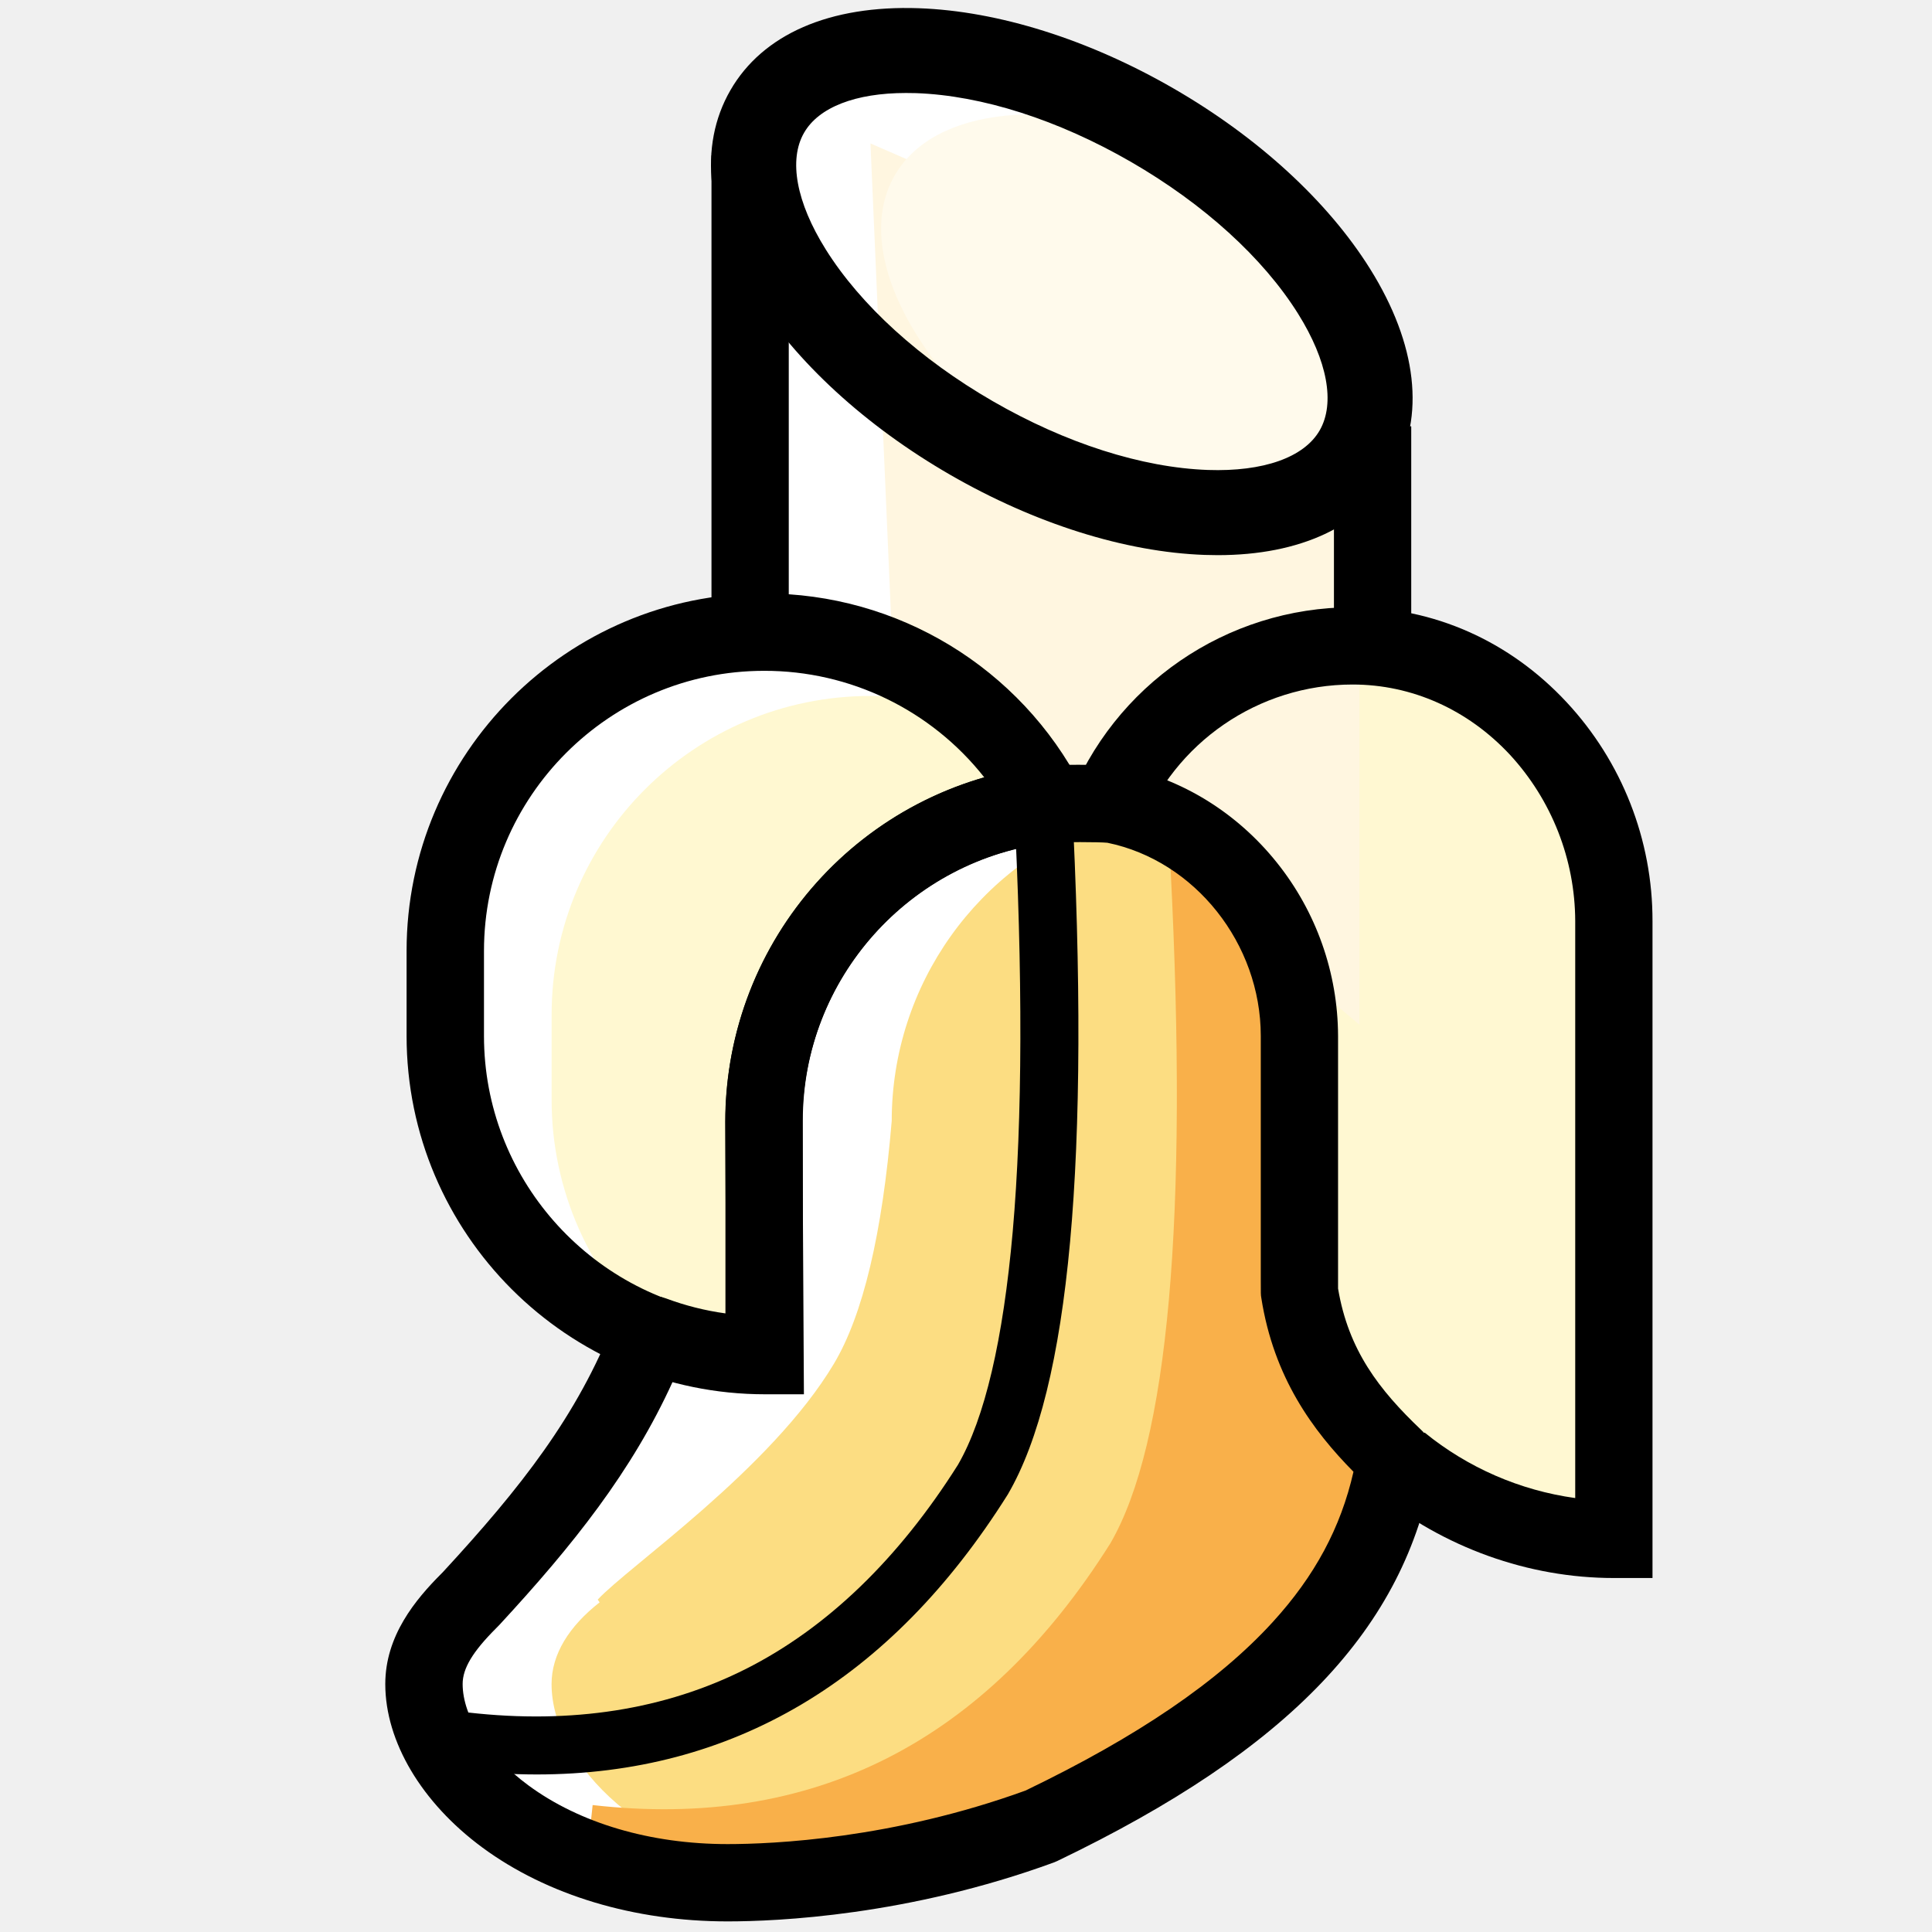
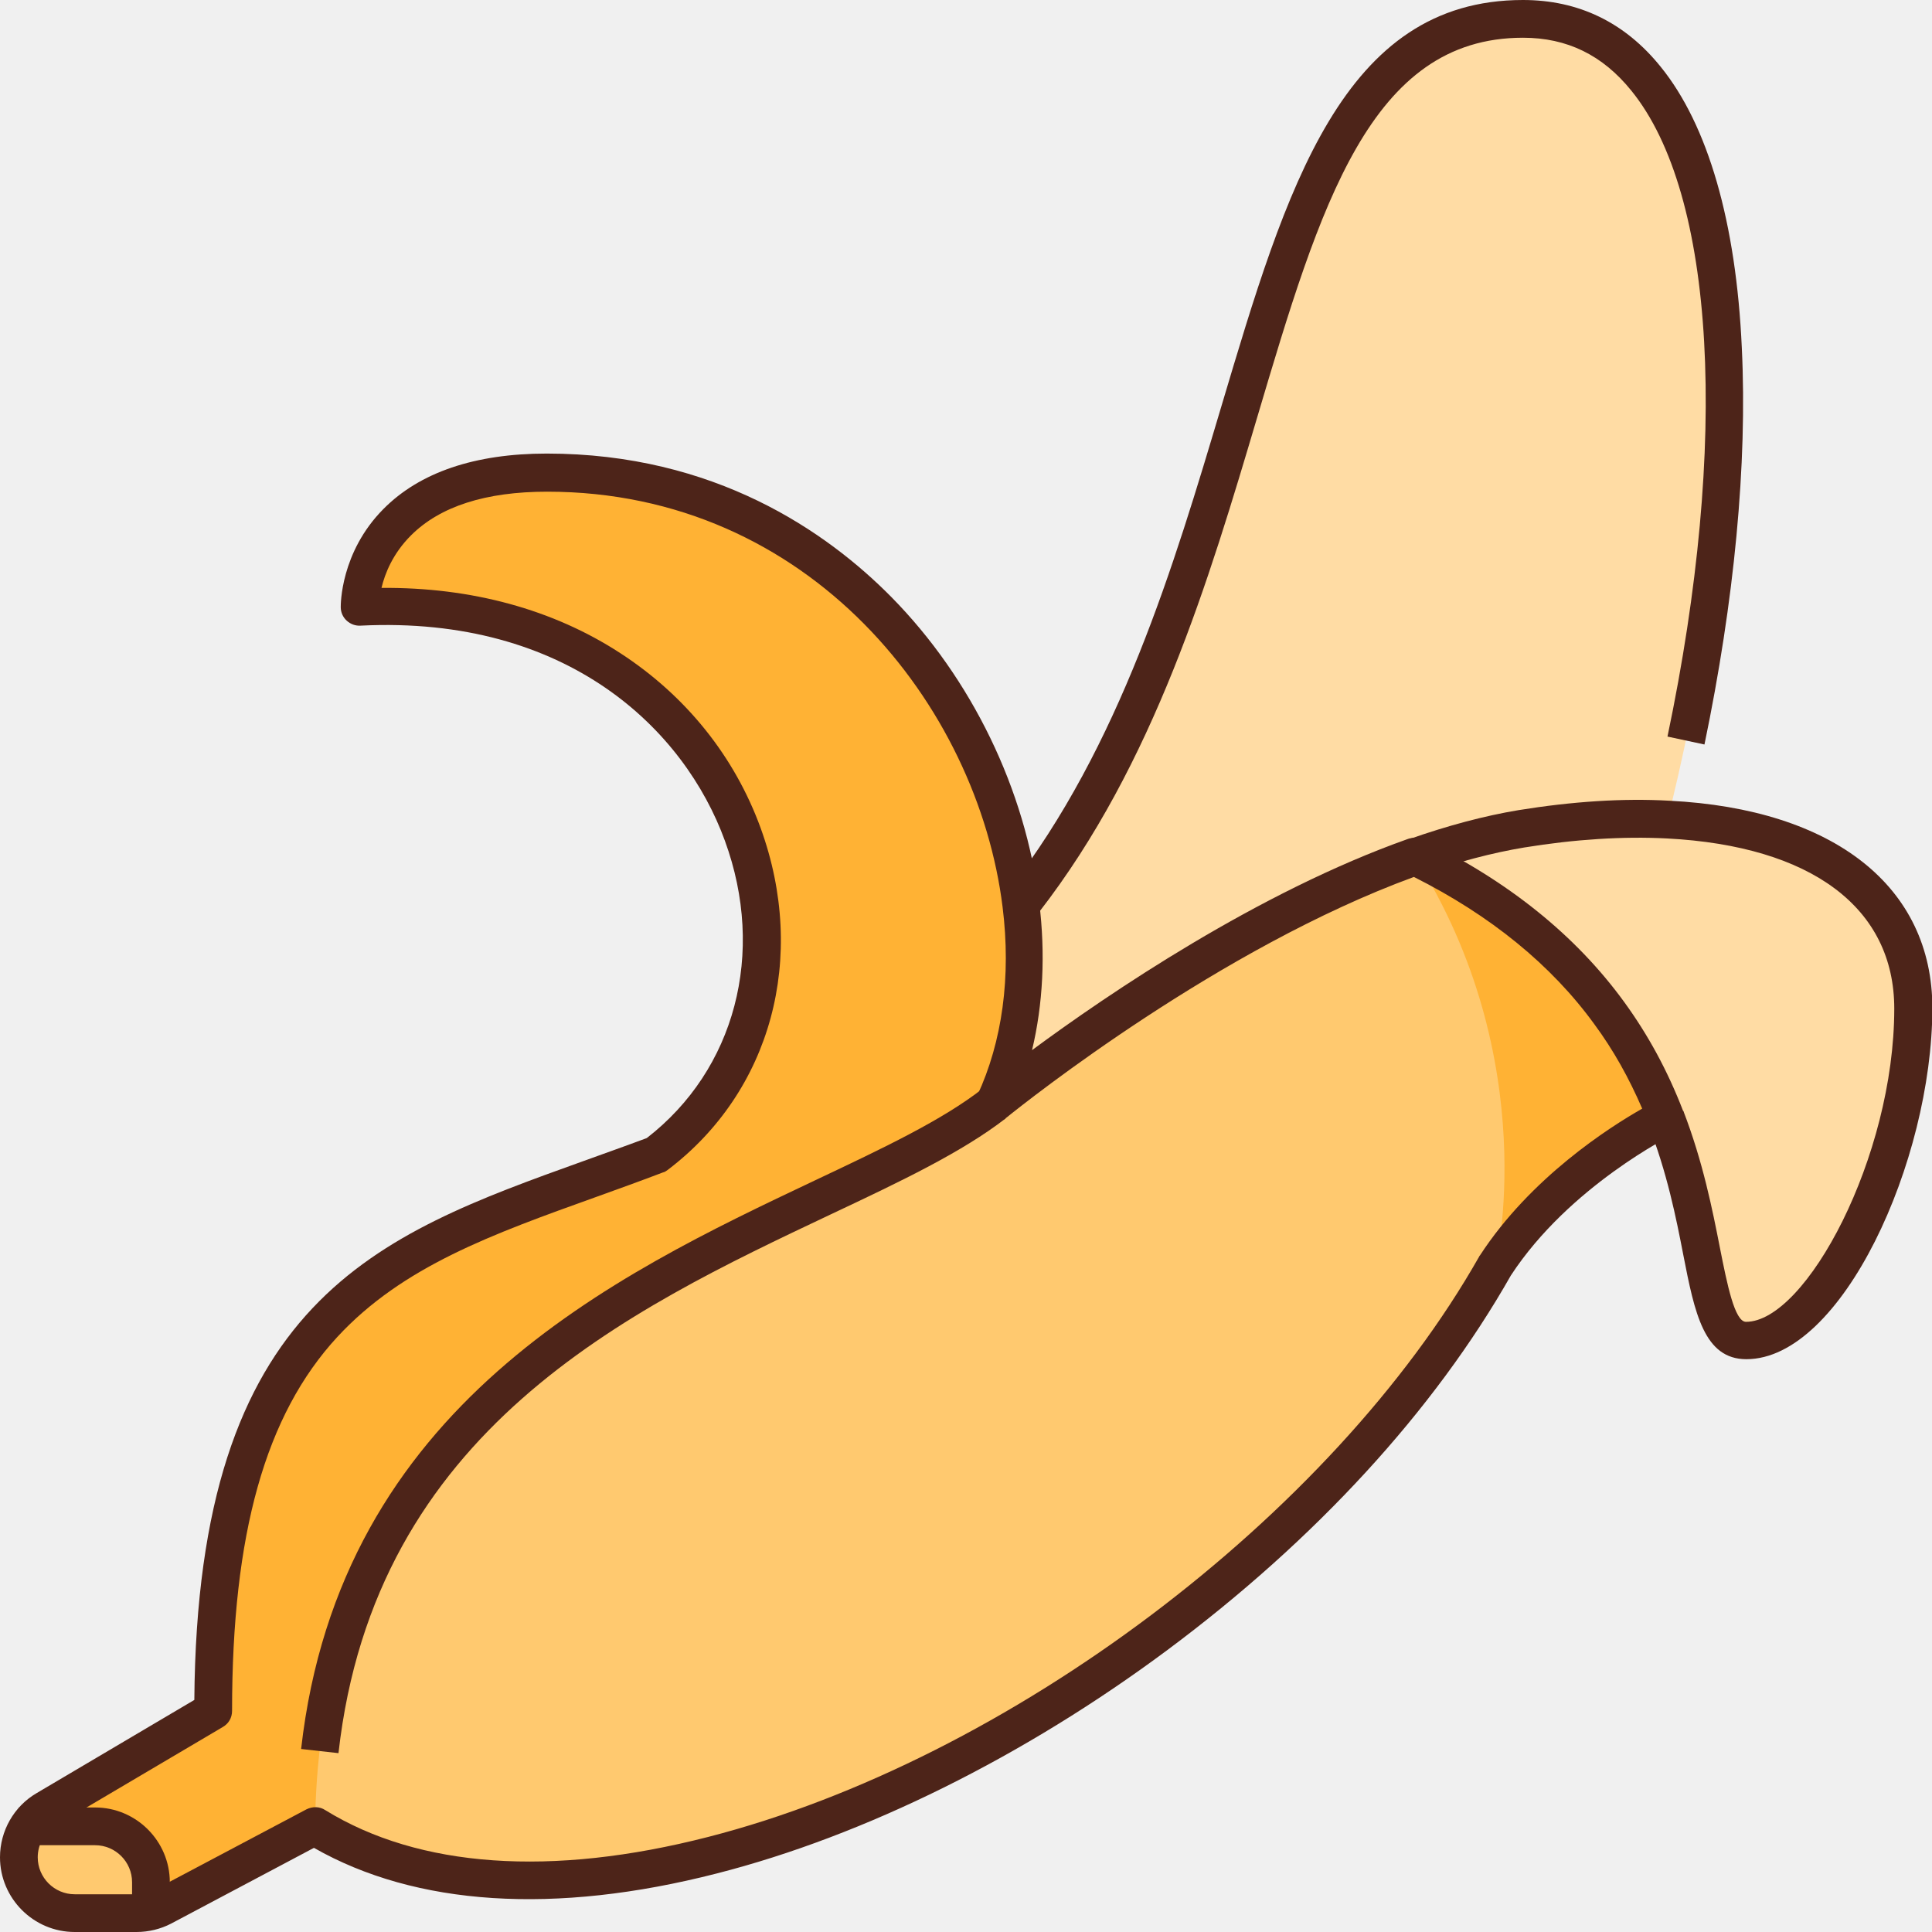
- <svg xmlns="http://www.w3.org/2000/svg" width="800px" height="800px" viewBox="0 0 1024 1024" class="icon" version="1.1">
-   <path d="M348.78 708.45A169 169 0 0 1 236 549v-45a169 169 0 0 1 147.12-167.53l2.54-259.41q66.93-50.54 87-48.26Q664.92 50.6 739 198.58v612.88Q604.71 1004.61 331.52 988.6q-75.59-4.43-98.58-110.81z" fill="#FFFFFF" />
-   <path d="M586.23 434.47q-0.47 1.17-0.92 2.35a112.66 112.66 0 0 1 103.41 112.25v127.49a168.55 168.55 0 0 0 50.89 96.63C727.73 842.9 681.75 905.43 551.5 968a507.24 507.24 0 0 1-127.69 28.17C341.74 986 292.34 934.44 292.34 892.59c0-15.83 9.3-30.65 25.47-43.31l-1-1.46C333 830.3 408.69 778.65 442 722.8q23.08-38.69 30.63-128.68a169 169 0 0 1 113.6-159.65z" fill="#FCDD82" />
-   <path d="M643.66 459a113.27 113.27 0 0 1 10.34 8.77q-0.57 1.41-1.12 2.83 2.21 0.18 4.4 0.44a112.23 112.23 0 0 1 31.41 78v127.52a168.55 168.55 0 0 0 50.89 96.63C727.73 842.9 681.75 905.43 551.5 968c-67.61 24.69-131 30-165.84 30a227.43 227.43 0 0 1-57.47-7.11A126 126 0 0 1 312.41 975q0.6-9 1.7-18.28Q488.69 976.6 588.52 818q46.07-79.26 31.91-357.76l2.28-0.27-0.55-1z" fill="#F9B04A" />
-   <path d="M348 708.15a168.48 168.48 0 0 1-55.63-125.29v-45.05c0-93.3 75.67-168.94 169-168.94a168.79 168.79 0 0 1 57 9.86 169.59 169.59 0 0 1 36.69 47.5C470.66 435.64 405 507.22 405 594.12V718a168.79 168.79 0 0 1-57-9.85z" fill="#FFF8D1" />
-   <path d="M585.32 436.81a140.87 140.87 0 0 1 272.42 50.37v152h-2v180.2a169.06 169.06 0 0 1-167-142.88V549.08a112.65 112.65 0 0 0-103.42-112.27z" fill="#FFF8D2" />
-   <path d="M461.36 76.03l259.16 112.63v354.42L472.63 335.07 461.36 76.03z" fill="#FFF6E0" />
-   <path d="M625.88 75.65c76.59 49.7 117.86 120.67 93 163.69-21.1 36.53-83.49 41.87-151.64 17.27-76.59-49.7-117.86-120.67-93-163.69 21.1-36.53 83.49-41.87 151.64-17.27z" fill="#FFFAEC" />
-   <path d="M377.1 82.36h40.96v256.01H377.1z" fill="#000000" />
-   <path d="M707.02 225.96h40.96v112.65h-40.96V225.96z" fill="#000000" />
-   <path d="M645.41 294.24q-3.4 0-6.88-0.12c-42.15-1.49-90-16.57-134.89-42.46s-81.85-59.83-104.22-95.58C374.34 116 370 77.54 387.13 47.83S439.74 2.69 487 4.36c42.15 1.5 90 16.57 134.89 42.46s81.85 59.83 104.22 95.58c25.08 40.09 29.45 78.53 12.29 108.24-16.3 28.25-49.17 43.6-92.99 43.6zM480.18 49.29c-26.7 0-46.24 7.56-54 21.07-8.3 14.37-4.12 36.9 11.47 61.82 18.53 29.62 50 58.19 88.55 80.46s79 35.21 114 36.45c29.36 1 51-6.6 59.27-21s4.12-36.9-11.47-61.82c-18.53-29.62-50-58.19-88.55-80.46-38.57-22.27-79-35.22-114-36.45-1.81-0.04-3.55-0.07-5.27-0.07zM385.66 1018.38c-49.57 0-95.73-13.91-130-39.16-32.21-23.76-51.45-56.15-51.45-86.63 0-25.53 15.91-44.71 29.77-58.57l0.74-0.75c41.55-45 71.26-82.95 90.79-132.78a21.59 21.59 0 0 1 27.49-12.3 147.47 147.47 0 0 0 31.5 7.94v-102a189.48 189.48 0 0 1 168.32-188.26 62 62 0 0 1 6.74-0.4c3.25-0.07 7.42-0.12 11.44-0.12h0.85c17.45 0 20.83 0.68 22.66 1 31.94 6.39 61.15 24.44 82.24 50.82A147.75 147.75 0 0 1 709.2 549v133.95c5.48 32.61 21.62 53.62 44.13 75a21.46 21.46 0 0 1 6.36 19.23c-14.82 85.61-76.28 150.12-199.29 209.18-0.49 0.24-1.05 0.48-1.65 0.71l-0.29 0.11c-77.05 28.17-146.51 31.2-172.8 31.2z m-29.08-286.14c-21.7 47.68-52.68 86.52-91.78 128.87-0.47 0.51-1.27 1.32-1.82 1.86-12.46 12.46-17.77 21.31-17.77 29.6 0 17.27 13.34 37.84 34.8 53.67 27.24 20.1 64.76 31.17 105.64 31.17 24 0 87.31-2.77 157.88-28.37C603 920.41 645.88 891.18 674.6 859.7c22.22-24.36 36-49.88 42.77-79.63-21.37-21.67-42.25-49.8-48.87-92.27-0.26-1.6-0.26-1.6-0.26-10.32V549.07c0-48.94-34.92-92.87-81.3-102.39-4.67-0.47-23.93-0.39-29.08-0.15l-0.5 0.05A148.24 148.24 0 0 0 425.5 594.12V717a21.5 21.5 0 0 1-21.5 21.5h-0.14a189.48 189.48 0 0 1-47.28-6.26z m186.17 217.2l-0.13 0.07z" fill="#000000" />
-   <path d="M426.09 739H405.5c-104.75 0-190-85.2-190-189.93V504c0-104.46 85-189.45 189.44-189.45a189.05 189.05 0 0 1 168.3 102.18L587 443.27l-29.68 3.3a149.14 149.14 0 0 0-132.05 148zM405 355.55c-81.87 0-148.48 66.61-148.48 148.49v45c0 75.16 56 137.5 128.42 147.56l-0.56-102A190.3 190.3 0 0 1 521.67 412 148.18 148.18 0 0 0 405 355.55z" fill="#000000" />
-   <path d="M875.86 836.38h-20.48c-45.3 0-90.08-16.08-126.11-45.29l25.79-31.82A161.61 161.61 0 0 0 834.9 794V488.21a130.69 130.69 0 0 0-34.58-88.16c-22.36-24-52-37.24-83.42-37.24a120.42 120.42 0 0 0-112.45 77.32l-38.25-14.64a161.38 161.38 0 0 1 150.7-103.63c42.94 0 83.21 17.86 113.4 50.29a169.75 169.75 0 0 1 45.56 116.06z" fill="#000000" />
-   <path d="M284.42 940.5a350.24 350.24 0 0 1-39.66-2.31 15.36 15.36 0 1 1 3.48-30.52c54.9 6.25 104.43-1.54 147.23-23.17s80.71-58.1 112.3-108.19c14.17-24.53 23.91-66.11 29-123.61 5.2-59.23 5.39-136.27 0.57-229a15.36 15.36 0 1 1 30.68-1.6c10 192.53-1 313.51-33.78 369.84l-0.28 0.46C472 890.82 388.16 940.5 284.42 940.5z" fill="#000000" />
+ <svg xmlns="http://www.w3.org/2000/svg" id="Layer_1" enable-background="new 0 0 512 512" height="512" viewBox="0 0 512 512" width="512">
+   <g id="XMLID_1_">
+     <g id="XMLID_3909_">
+       <path id="XMLID_1594_" d="m5 492.2c0-5.2 2.8-10 7.2-12.7l44.2-26.1c0-166.2 111.9-109.7 199.7-197.4s65.1-251 147.5-251 60.9 209.8-7.4 330.4c-62.5 110.5-231.7 198.5-312.7 148.5l-40.4 21.4c-2.1 1.1-4.5 1.7-6.9 1.7h-16.4c-8.2 0-14.8-6.6-14.8-14.8z" fill="#ffdca4" />
+       <path id="XMLID_2545_" d="m507 267.1c0 38.5-23 88-44.3 88-12.2 0-9-27.3-21.3-59.1 0 0-28.7 14-45.2 39.3-62.5 110.6-231.7 198.6-312.7 148.6l-40.4 21.4c-2.1 1.1-4.5 1.7-6.9 1.7h-16.4c-8.2 0-14.8-6.6-14.8-14.8 0-5.2 2.8-10.1 7.3-12.7l44.2-26.1c0-116.1 54.6-123.5 117.4-147.3 58.1-44 22.7-150.2-78.5-145.2 0 0-.5-35.6 49.6-35.6 73.2 0 118.8 59.2 125.5 114.5 2.3 18.8.1 37.2-7.1 52.6 1-.8 56.6-45.9 111.5-65.4 9.5-3.4 19-6 28.1-7.4 14.2-2.3 27.2-3.1 39-2.5 40.3 2 65 20.3 65 50z" fill="#ffc96f" />
+       <path id="XMLID_2560_" d="m505.8 283.4c.8-5.5 1.2-11 1.2-16.3 0-29.8-24.7-48-65-50-11.8-.6-24.8.2-39 2.5-9.2 1.5-18.6 4.1-28.1 7.4 34.4 54.3 21.4 108.4 21.4 108.4 16.4-25.3 45.2-39.3 45.2-39.3z" fill="#ffb234" />
+       <path id="XMLID_2559_" d="m263.4 292.4c7.2-15.4 9.4-33.8 7.1-52.6-6.7-55.3-52.3-114.5-125.5-114.5-50.1 0-49.6 35.6-49.6 35.6 101.2-5.1 136.6 101.2 78.5 145.1-62.8 23.8-117.4 31.2-117.4 147.3l-44.2 26.1c-4.5 2.8-7.3 7.6-7.3 12.8 0 8.2 6.6 14.8 14.8 14.8h16.4c2.4 0 4.8-.6 6.9-1.7l40.4-21.4c1.3-136.4 134.4-156.1 179.9-191.5z" fill="#ffb234" />
+       <path id="XMLID_2516_" d="m40 498.8v7.7c-1.2.3-2.5.5-3.8.5h-16.4c-8.2 0-14.8-6.6-14.8-14.8 0-3 .9-5.8 2.5-8.2h17.7c8.2 0 14.8 6.6 14.8 14.8z" fill="#ffc96f" />
+       <path id="XMLID_2567_" d="m507 267.1c0 38.5-23 88-44.3 88s4.3-83.6-87.8-128.1c9.5-3.4 19-6 28.1-7.4 62.8-10.2 104 9.1 104 47.5z" fill="#ffdca4" />
+     </g>
+     <g id="XMLID_3682_">
+       <g id="XMLID_939_">
+         <path id="XMLID_3250_" d="m275.3 241.8-7.9-6.1c29.4-37.9 43.7-85.8 56.3-128.1 17.2-57.7 32-107.6 79.9-107.6 14.7 0 27 5.9 36.5 17.7 12.5 15.4 20 41.2 21.5 74.5 1.5 30.8-2 67.1-9.9 105.1l-9.8-2.1c16.4-78.2 12.7-143.8-9.6-171.2-7.6-9.4-17-14-28.7-14-40.5 0-53.7 44.3-70.4 100.5-12.8 43.1-27.3 91.9-57.9 131.3z" fill="#4d2419" />
+       </g>
+       <g id="XMLID_1429_">
+         <path id="XMLID_3249_" d="m462.8 360.2c-11.2 0-13.7-12.2-16.7-27.6-1.9-9.8-4.3-21.9-9.3-34.6l9.3-3.6c5.2 13.5 7.7 26.1 9.7 36.3 1.9 9.6 3.9 19.6 6.9 19.6 15.9 0 39.3-43.7 39.3-83 0-26.7-21.9-43.1-60.2-45.1-11.6-.6-24.4.2-37.9 2.4-8.4 1.4-17.6 3.8-27.2 7.2l-3.3-9.4c10.2-3.6 20-6.2 29-7.7 14.2-2.3 27.7-3.2 40-2.5 43.7 2.2 69.7 22.8 69.7 55-.1 40.6-24 93-49.3 93z" fill="#4d2419" />
+       </g>
+       <g id="XMLID_1524_">
+         <path id="XMLID_3245_" d="m36.2 512h-16.4c-10.9 0-19.8-8.9-19.8-19.8 0-7 3.7-13.5 9.7-17l41.8-24.7c.8-106.1 48.3-123.1 103.1-142.8 5.5-2 11.2-4 16.8-6.1 23.4-18.1 31.6-49 20.7-78.8-10.7-29.4-41.6-59.7-96.5-57-1.4.1-2.7-.4-3.7-1.3s-1.6-2.2-1.6-3.6c0-.6-.1-14.5 11.3-26 9.6-9.7 24.2-14.7 43.3-14.7 44.5 0 74.2 20.7 91.3 38 21.3 21.6 35.6 51.1 39.2 80.9 1.7 13.8 1 27.1-1.9 39.2 20.3-15 59.9-41.9 99.7-56 1.3-.4 2.6-.4 3.8.2 22.7 11 40.6 25.4 53.4 43 6.4 8.8 11.5 18.2 15.6 28.8.9 2.4-.1 5.2-2.5 6.3-.4.2-27.6 13.7-43.1 37.4-20.3 35.8-51.8 70.1-91.2 99.4-37.8 28.1-80.1 49.1-119.3 59.1-42.9 11-79.7 8.6-106.7-6.8l-37.9 20.1c-2.7 1.4-5.9 2.2-9.1 2.2zm140.8-202c-.4.3-.8.6-1.3.7-6 2.3-11.9 4.4-17.7 6.5-27.6 9.9-51.3 18.4-68.6 37.1-19.1 20.7-27.9 52.2-27.9 99.1 0 1.8-.9 3.4-2.5 4.3l-44.2 26.1c-3 1.7-4.8 5-4.8 8.4 0 5.4 4.4 9.8 9.8 9.8h16.4c1.6 0 3.2-.4 4.6-1.1l40.4-21.4c1.6-.8 3.5-.8 5 .2 24.8 15.3 59.9 17.8 101.5 7.1 79.5-20.4 165.4-85.1 204.3-153.8 0-.1.1-.2.2-.3 13.4-20.6 34.2-33.9 43-38.9-3.5-8.1-7.6-15.5-12.7-22.4-11.4-15.7-27.5-28.8-47.8-39-51.4 18.8-102.3 59.2-108 63.8-1.8 1.5-4.4 1.5-6.2.1s-2.5-3.9-1.5-6c6.6-14.2 9-31.5 6.7-49.9-6.6-53.4-51.1-110.1-120.7-110.1-16.3 0-28.4 3.9-36.1 11.6-4.8 4.8-6.9 10.1-7.8 13.9 23.8-.2 45.5 5.7 63.3 17.3 17.4 11.3 30.3 27.4 37.2 46.4 12.4 34.2 2.8 69.7-24.6 90.5z" fill="#4d2419" />
+       </g>
+       <g id="XMLID_62_">
+         <path id="XMLID_3243_" d="m89.7 464.6-9.9-1.1c10.3-91.1 83-125.5 136.2-150.7 18.2-8.6 33.8-16 44.4-24.3l6.1 7.9c-11.5 8.9-27.6 16.6-46.3 25.4-53.9 25.5-120.9 57.2-130.5 142.8z" fill="#4d2419" />
+       </g>
+       <g id="XMLID_91_">
+         <path id="XMLID_3242_" d="m45 507h-10v-8.2c0-5.4-4.4-9.8-9.8-9.8h-20.2v-10h20.2c10.9 0 19.8 8.9 19.8 19.8z" fill="#4d2419" />
+       </g>
+     </g>
+   </g>
</svg>
